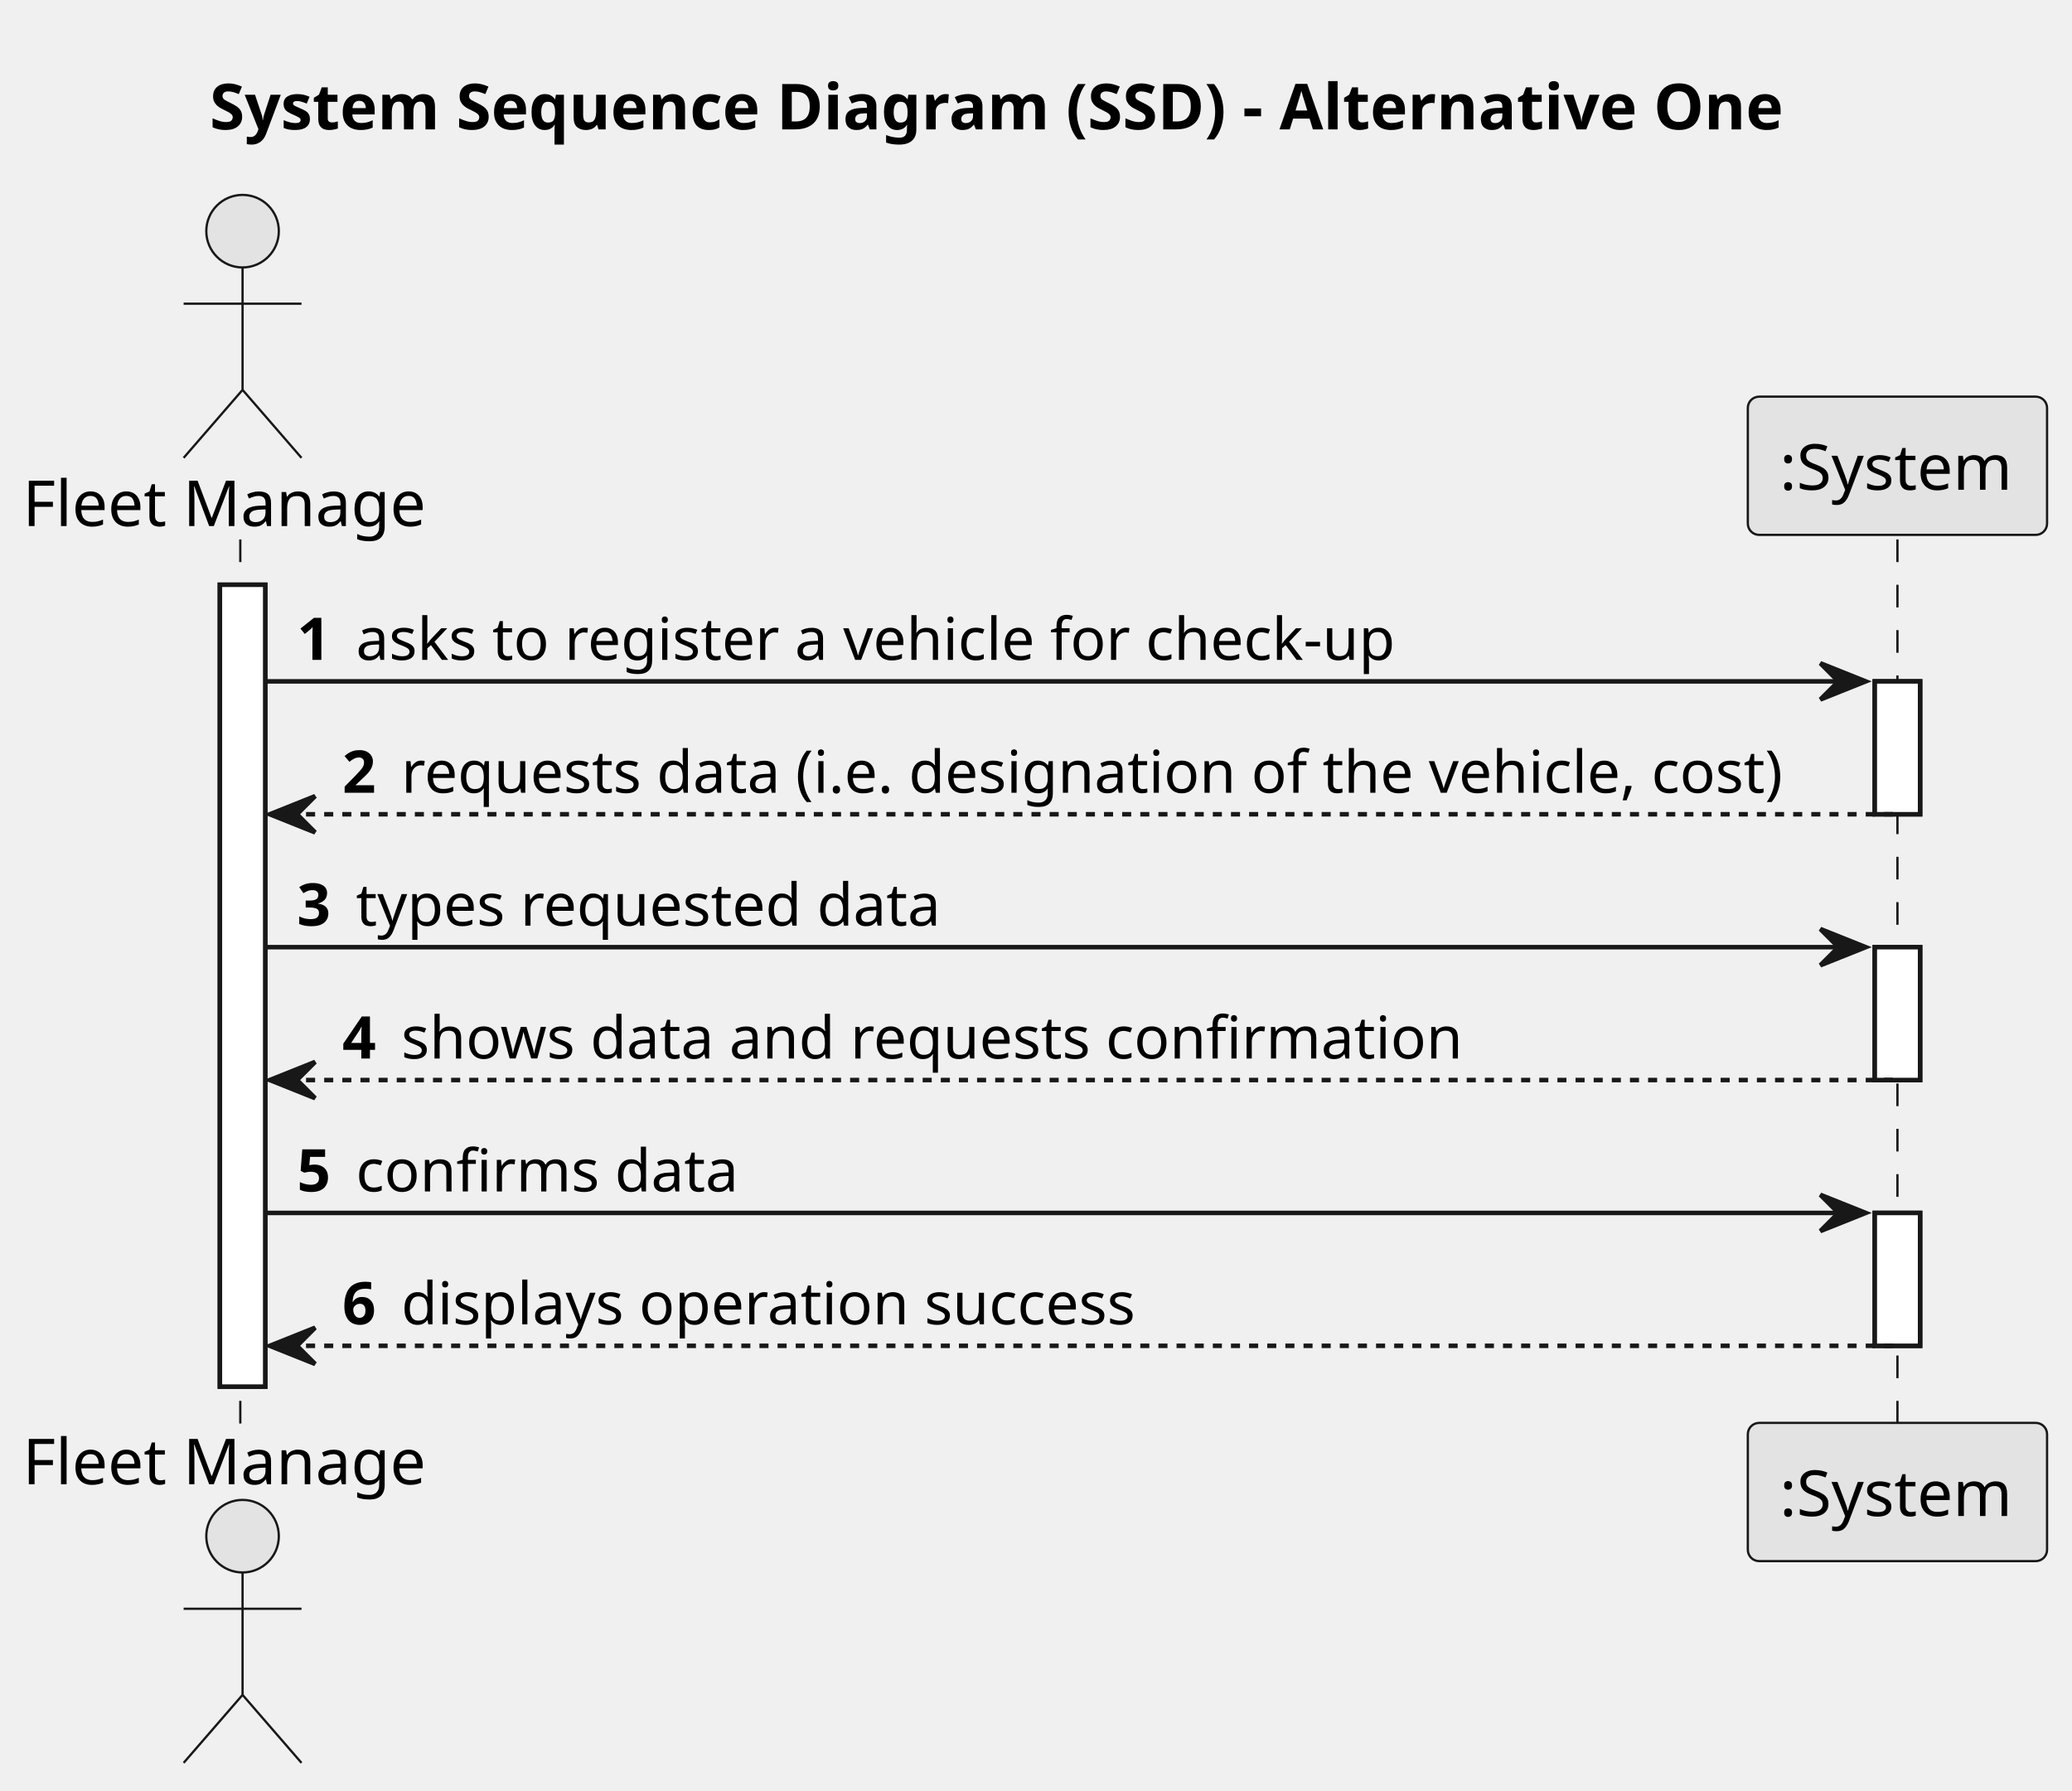
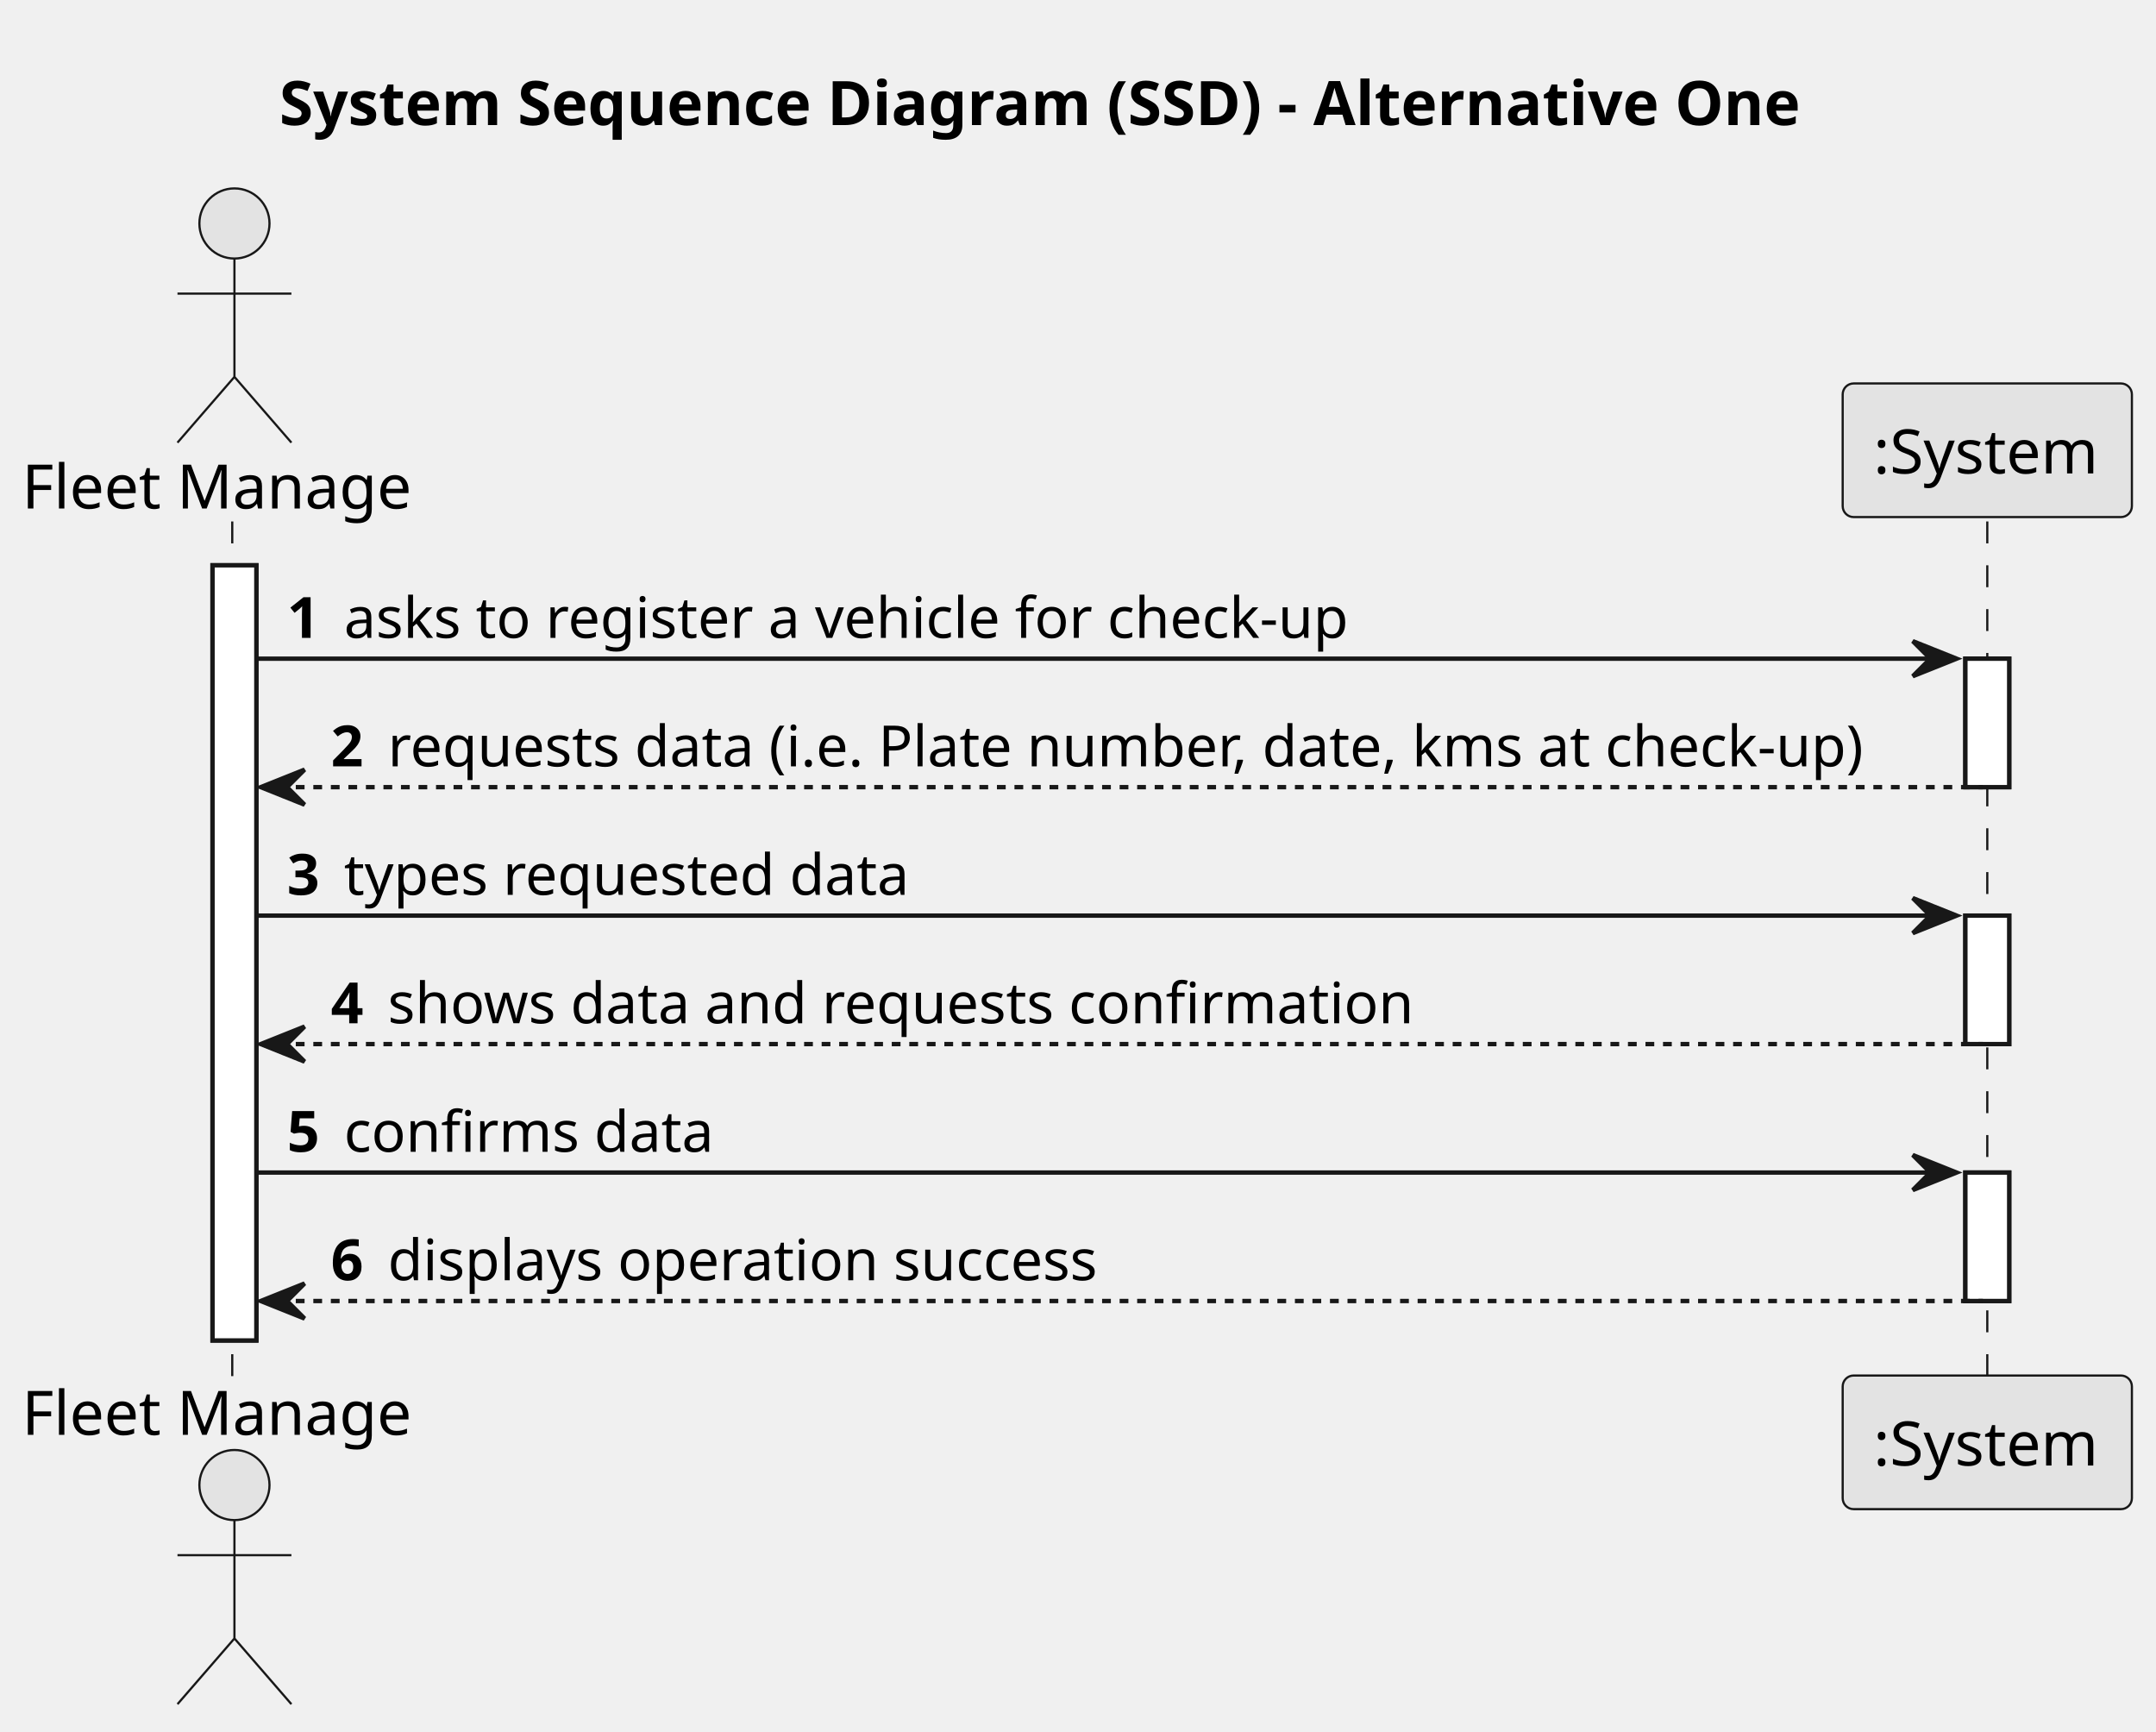
- <svg xmlns="http://www.w3.org/2000/svg" contentStyleType="text/css" height="395px" preserveAspectRatio="none" style="width:457px;height:395px;background:#FFFFFF;" version="1.1" viewBox="0 0 457 395" width="457px" zoomAndPan="magnify">
+ <svg xmlns="http://www.w3.org/2000/svg" contentStyleType="text/css" height="395px" preserveAspectRatio="none" style="width:492px;height:395px;background:#FFFFFF;" version="1.1" viewBox="0 0 492 395" width="492px" zoomAndPan="magnify">
  <defs />
  <g>
-     <text fill="#000000" font-family="sans-serif" font-size="14" font-weight="bold" lengthAdjust="spacing" textLength="363" x="46.25" y="28.535">System Sequence Diagram (SSD) - Alternative One</text>
+     <text fill="#000000" font-family="sans-serif" font-size="14" font-weight="bold" lengthAdjust="spacing" textLength="363" x="63.75" y="28.535">System Sequence Diagram (SSD) - Alternative One</text>
    <rect fill="#FFFFFF" height="176.863" style="stroke:#181818;stroke-width:1.0;" width="10" x="48.5" y="128.977" />
-     <rect fill="#FFFFFF" height="29.311" style="stroke:#181818;stroke-width:1.0;" width="10" x="413.5" y="150.287" />
-     <rect fill="#FFFFFF" height="29.311" style="stroke:#181818;stroke-width:1.0;" width="10" x="413.5" y="208.908" />
-     <rect fill="#FFFFFF" height="29.311" style="stroke:#181818;stroke-width:1.0;" width="10" x="413.5" y="267.529" />
+     <rect fill="#FFFFFF" height="29.311" style="stroke:#181818;stroke-width:1.0;" width="10" x="448.5" y="150.287" />
+     <rect fill="#FFFFFF" height="29.311" style="stroke:#181818;stroke-width:1.0;" width="10" x="448.5" y="208.908" />
+     <rect fill="#FFFFFF" height="29.311" style="stroke:#181818;stroke-width:1.0;" width="10" x="448.5" y="267.529" />
    <line style="stroke:#181818;stroke-width:0.5;stroke-dasharray:5.0,5.0;" x1="53" x2="53" y1="118.977" y2="314.84" />
-     <line style="stroke:#181818;stroke-width:0.5;stroke-dasharray:5.0,5.0;" x1="418.5" x2="418.5" y1="118.977" y2="314.84" />
+     <line style="stroke:#181818;stroke-width:0.5;stroke-dasharray:5.0,5.0;" x1="453.5" x2="453.5" y1="118.977" y2="314.84" />
    <text fill="#000000" font-family="sans-serif" font-size="14" lengthAdjust="spacing" textLength="91" x="5" y="116.023">Fleet Manage</text>
    <ellipse cx="53.5" cy="50.988" fill="#E3E3E3" rx="8" ry="8" style="stroke:#181818;stroke-width:0.5;" />
    <path d="M53.5,58.988 L53.5,85.988 M40.5,66.988 L66.5,66.988 M53.5,85.988 L40.5,100.988 M53.5,85.988 L66.5,100.988 " fill="none" style="stroke:#181818;stroke-width:0.5;" />
    <text fill="#000000" font-family="sans-serif" font-size="14" lengthAdjust="spacing" textLength="91" x="5" y="327.375">Fleet Manage</text>
    <ellipse cx="53.5" cy="338.828" fill="#E3E3E3" rx="8" ry="8" style="stroke:#181818;stroke-width:0.5;" />
    <path d="M53.5,346.828 L53.5,373.828 M40.5,354.828 L66.5,354.828 M53.5,373.828 L40.5,388.828 M53.5,373.828 L66.5,388.828 " fill="none" style="stroke:#181818;stroke-width:0.5;" />
-     <rect fill="#E3E3E3" height="30.488" rx="2.5" ry="2.5" style="stroke:#181818;stroke-width:0.5;" width="66" x="385.5" y="87.488" />
-     <text fill="#000000" font-family="sans-serif" font-size="14" lengthAdjust="spacing" textLength="52" x="392.5" y="108.023">:System</text>
-     <rect fill="#E3E3E3" height="30.488" rx="2.5" ry="2.5" style="stroke:#181818;stroke-width:0.5;" width="66" x="385.5" y="313.84" />
-     <text fill="#000000" font-family="sans-serif" font-size="14" lengthAdjust="spacing" textLength="52" x="392.5" y="334.375">:System</text>
+     <rect fill="#E3E3E3" height="30.488" rx="2.5" ry="2.5" style="stroke:#181818;stroke-width:0.5;" width="66" x="420.5" y="87.488" />
+     <text fill="#000000" font-family="sans-serif" font-size="14" lengthAdjust="spacing" textLength="52" x="427.5" y="108.023">:System</text>
+     <rect fill="#E3E3E3" height="30.488" rx="2.5" ry="2.5" style="stroke:#181818;stroke-width:0.5;" width="66" x="420.5" y="313.84" />
+     <text fill="#000000" font-family="sans-serif" font-size="14" lengthAdjust="spacing" textLength="52" x="427.5" y="334.375">:System</text>
    <rect fill="#FFFFFF" height="176.863" style="stroke:#181818;stroke-width:1.0;" width="10" x="48.5" y="128.977" />
-     <rect fill="#FFFFFF" height="29.311" style="stroke:#181818;stroke-width:1.0;" width="10" x="413.5" y="150.287" />
-     <rect fill="#FFFFFF" height="29.311" style="stroke:#181818;stroke-width:1.0;" width="10" x="413.5" y="208.908" />
-     <rect fill="#FFFFFF" height="29.311" style="stroke:#181818;stroke-width:1.0;" width="10" x="413.5" y="267.529" />
-     <polygon fill="#181818" points="401.5,146.287,411.5,150.287,401.5,154.287,405.5,150.287" style="stroke:#181818;stroke-width:1.0;" />
-     <line style="stroke:#181818;stroke-width:1.0;" x1="58.5" x2="407.5" y1="150.287" y2="150.287" />
+     <rect fill="#FFFFFF" height="29.311" style="stroke:#181818;stroke-width:1.0;" width="10" x="448.5" y="150.287" />
+     <rect fill="#FFFFFF" height="29.311" style="stroke:#181818;stroke-width:1.0;" width="10" x="448.5" y="208.908" />
+     <rect fill="#FFFFFF" height="29.311" style="stroke:#181818;stroke-width:1.0;" width="10" x="448.5" y="267.529" />
+     <polygon fill="#181818" points="436.5,146.287,446.5,150.287,436.5,154.287,440.5,150.287" style="stroke:#181818;stroke-width:1.0;" />
+     <line style="stroke:#181818;stroke-width:1.0;" x1="58.5" x2="442.5" y1="150.287" y2="150.287" />
    <text fill="#000000" font-family="sans-serif" font-size="13" font-weight="bold" lengthAdjust="spacing" textLength="9" x="65.5" y="145.545">1</text>
    <text fill="#000000" font-family="sans-serif" font-size="13" lengthAdjust="spacing" textLength="244" x="78.5" y="145.545">asks to register a vehicle for check-up</text>
    <polygon fill="#181818" points="69.5,175.598,59.5,179.598,69.5,183.598,65.5,179.598" style="stroke:#181818;stroke-width:1.0;" />
-     <line style="stroke:#181818;stroke-width:1.0;stroke-dasharray:2.0,2.0;" x1="63.5" x2="417.5" y1="179.598" y2="179.598" />
+     <line style="stroke:#181818;stroke-width:1.0;stroke-dasharray:2.0,2.0;" x1="63.5" x2="452.5" y1="179.598" y2="179.598" />
    <text fill="#000000" font-family="sans-serif" font-size="13" font-weight="bold" lengthAdjust="spacing" textLength="9" x="75.5" y="174.856">2</text>
-     <text fill="#000000" font-family="sans-serif" font-size="13" lengthAdjust="spacing" textLength="318" x="88.5" y="174.856">requests data (i.e. designation of the vehicle, cost)</text>
-     <polygon fill="#181818" points="401.5,204.908,411.5,208.908,401.5,212.908,405.5,208.908" style="stroke:#181818;stroke-width:1.0;" />
-     <line style="stroke:#181818;stroke-width:1.0;" x1="58.5" x2="407.5" y1="208.908" y2="208.908" />
+     <text fill="#000000" font-family="sans-serif" font-size="13" lengthAdjust="spacing" textLength="353" x="88.5" y="174.856">requests data (i.e. Plate number, date, kms at check-up)</text>
+     <polygon fill="#181818" points="436.5,204.908,446.5,208.908,436.5,212.908,440.5,208.908" style="stroke:#181818;stroke-width:1.0;" />
+     <line style="stroke:#181818;stroke-width:1.0;" x1="58.5" x2="442.5" y1="208.908" y2="208.908" />
    <text fill="#000000" font-family="sans-serif" font-size="13" font-weight="bold" lengthAdjust="spacing" textLength="9" x="65.5" y="204.166">3</text>
    <text fill="#000000" font-family="sans-serif" font-size="13" lengthAdjust="spacing" textLength="131" x="78.5" y="204.166">types requested data</text>
    <polygon fill="#181818" points="69.5,234.219,59.5,238.219,69.5,242.219,65.5,238.219" style="stroke:#181818;stroke-width:1.0;" />
-     <line style="stroke:#181818;stroke-width:1.0;stroke-dasharray:2.0,2.0;" x1="63.5" x2="417.5" y1="238.219" y2="238.219" />
+     <line style="stroke:#181818;stroke-width:1.0;stroke-dasharray:2.0,2.0;" x1="63.5" x2="452.5" y1="238.219" y2="238.219" />
    <text fill="#000000" font-family="sans-serif" font-size="13" font-weight="bold" lengthAdjust="spacing" textLength="9" x="75.5" y="233.477">4</text>
    <text fill="#000000" font-family="sans-serif" font-size="13" lengthAdjust="spacing" textLength="241" x="88.5" y="233.477">shows data and requests confirmation</text>
-     <polygon fill="#181818" points="401.5,263.529,411.5,267.529,401.5,271.529,405.5,267.529" style="stroke:#181818;stroke-width:1.0;" />
-     <line style="stroke:#181818;stroke-width:1.0;" x1="58.5" x2="407.5" y1="267.529" y2="267.529" />
+     <polygon fill="#181818" points="436.5,263.529,446.5,267.529,436.5,271.529,440.5,267.529" style="stroke:#181818;stroke-width:1.0;" />
+     <line style="stroke:#181818;stroke-width:1.0;" x1="58.5" x2="442.5" y1="267.529" y2="267.529" />
    <text fill="#000000" font-family="sans-serif" font-size="13" font-weight="bold" lengthAdjust="spacing" textLength="9" x="65.5" y="262.787">5</text>
    <text fill="#000000" font-family="sans-serif" font-size="13" lengthAdjust="spacing" textLength="87" x="78.5" y="262.787">confirms data</text>
    <polygon fill="#181818" points="69.5,292.84,59.5,296.84,69.5,300.84,65.5,296.84" style="stroke:#181818;stroke-width:1.0;" />
-     <line style="stroke:#181818;stroke-width:1.0;stroke-dasharray:2.0,2.0;" x1="63.5" x2="417.5" y1="296.84" y2="296.84" />
+     <line style="stroke:#181818;stroke-width:1.0;stroke-dasharray:2.0,2.0;" x1="63.5" x2="452.5" y1="296.84" y2="296.84" />
    <text fill="#000000" font-family="sans-serif" font-size="13" font-weight="bold" lengthAdjust="spacing" textLength="9" x="75.5" y="292.098">6</text>
    <text fill="#000000" font-family="sans-serif" font-size="13" lengthAdjust="spacing" textLength="170" x="88.5" y="292.098">displays operation success</text>
  </g>
</svg>
